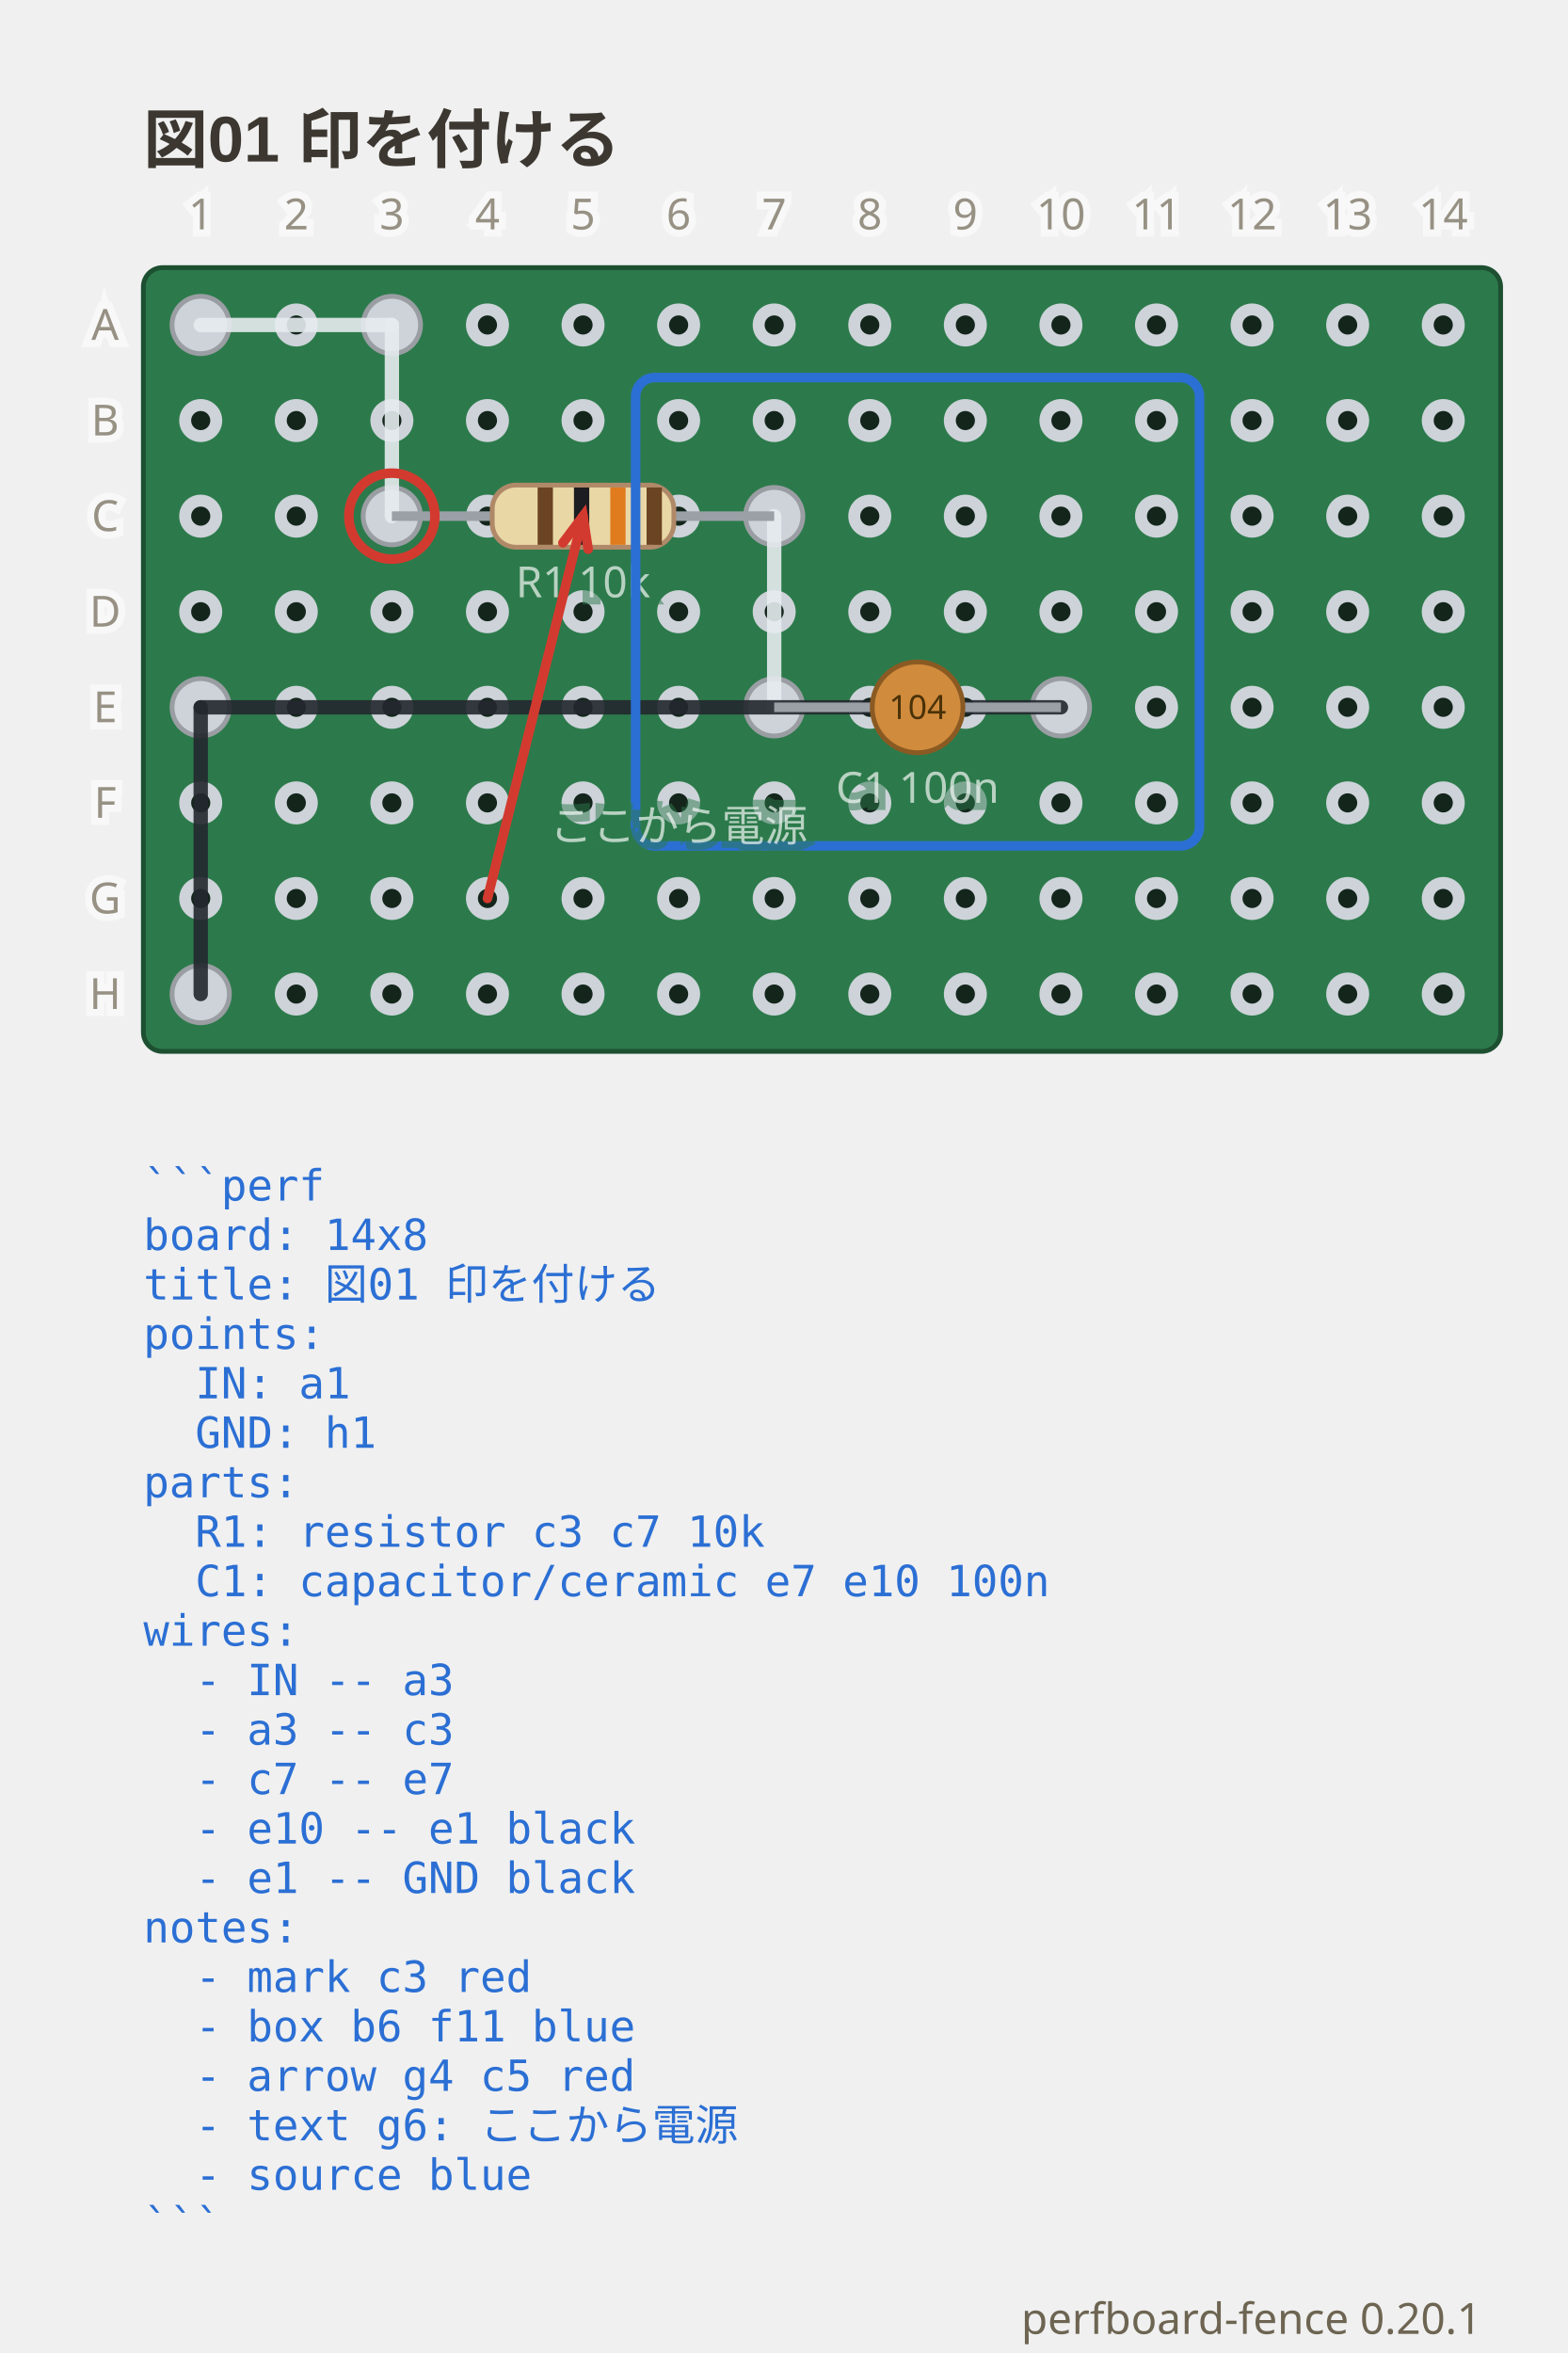
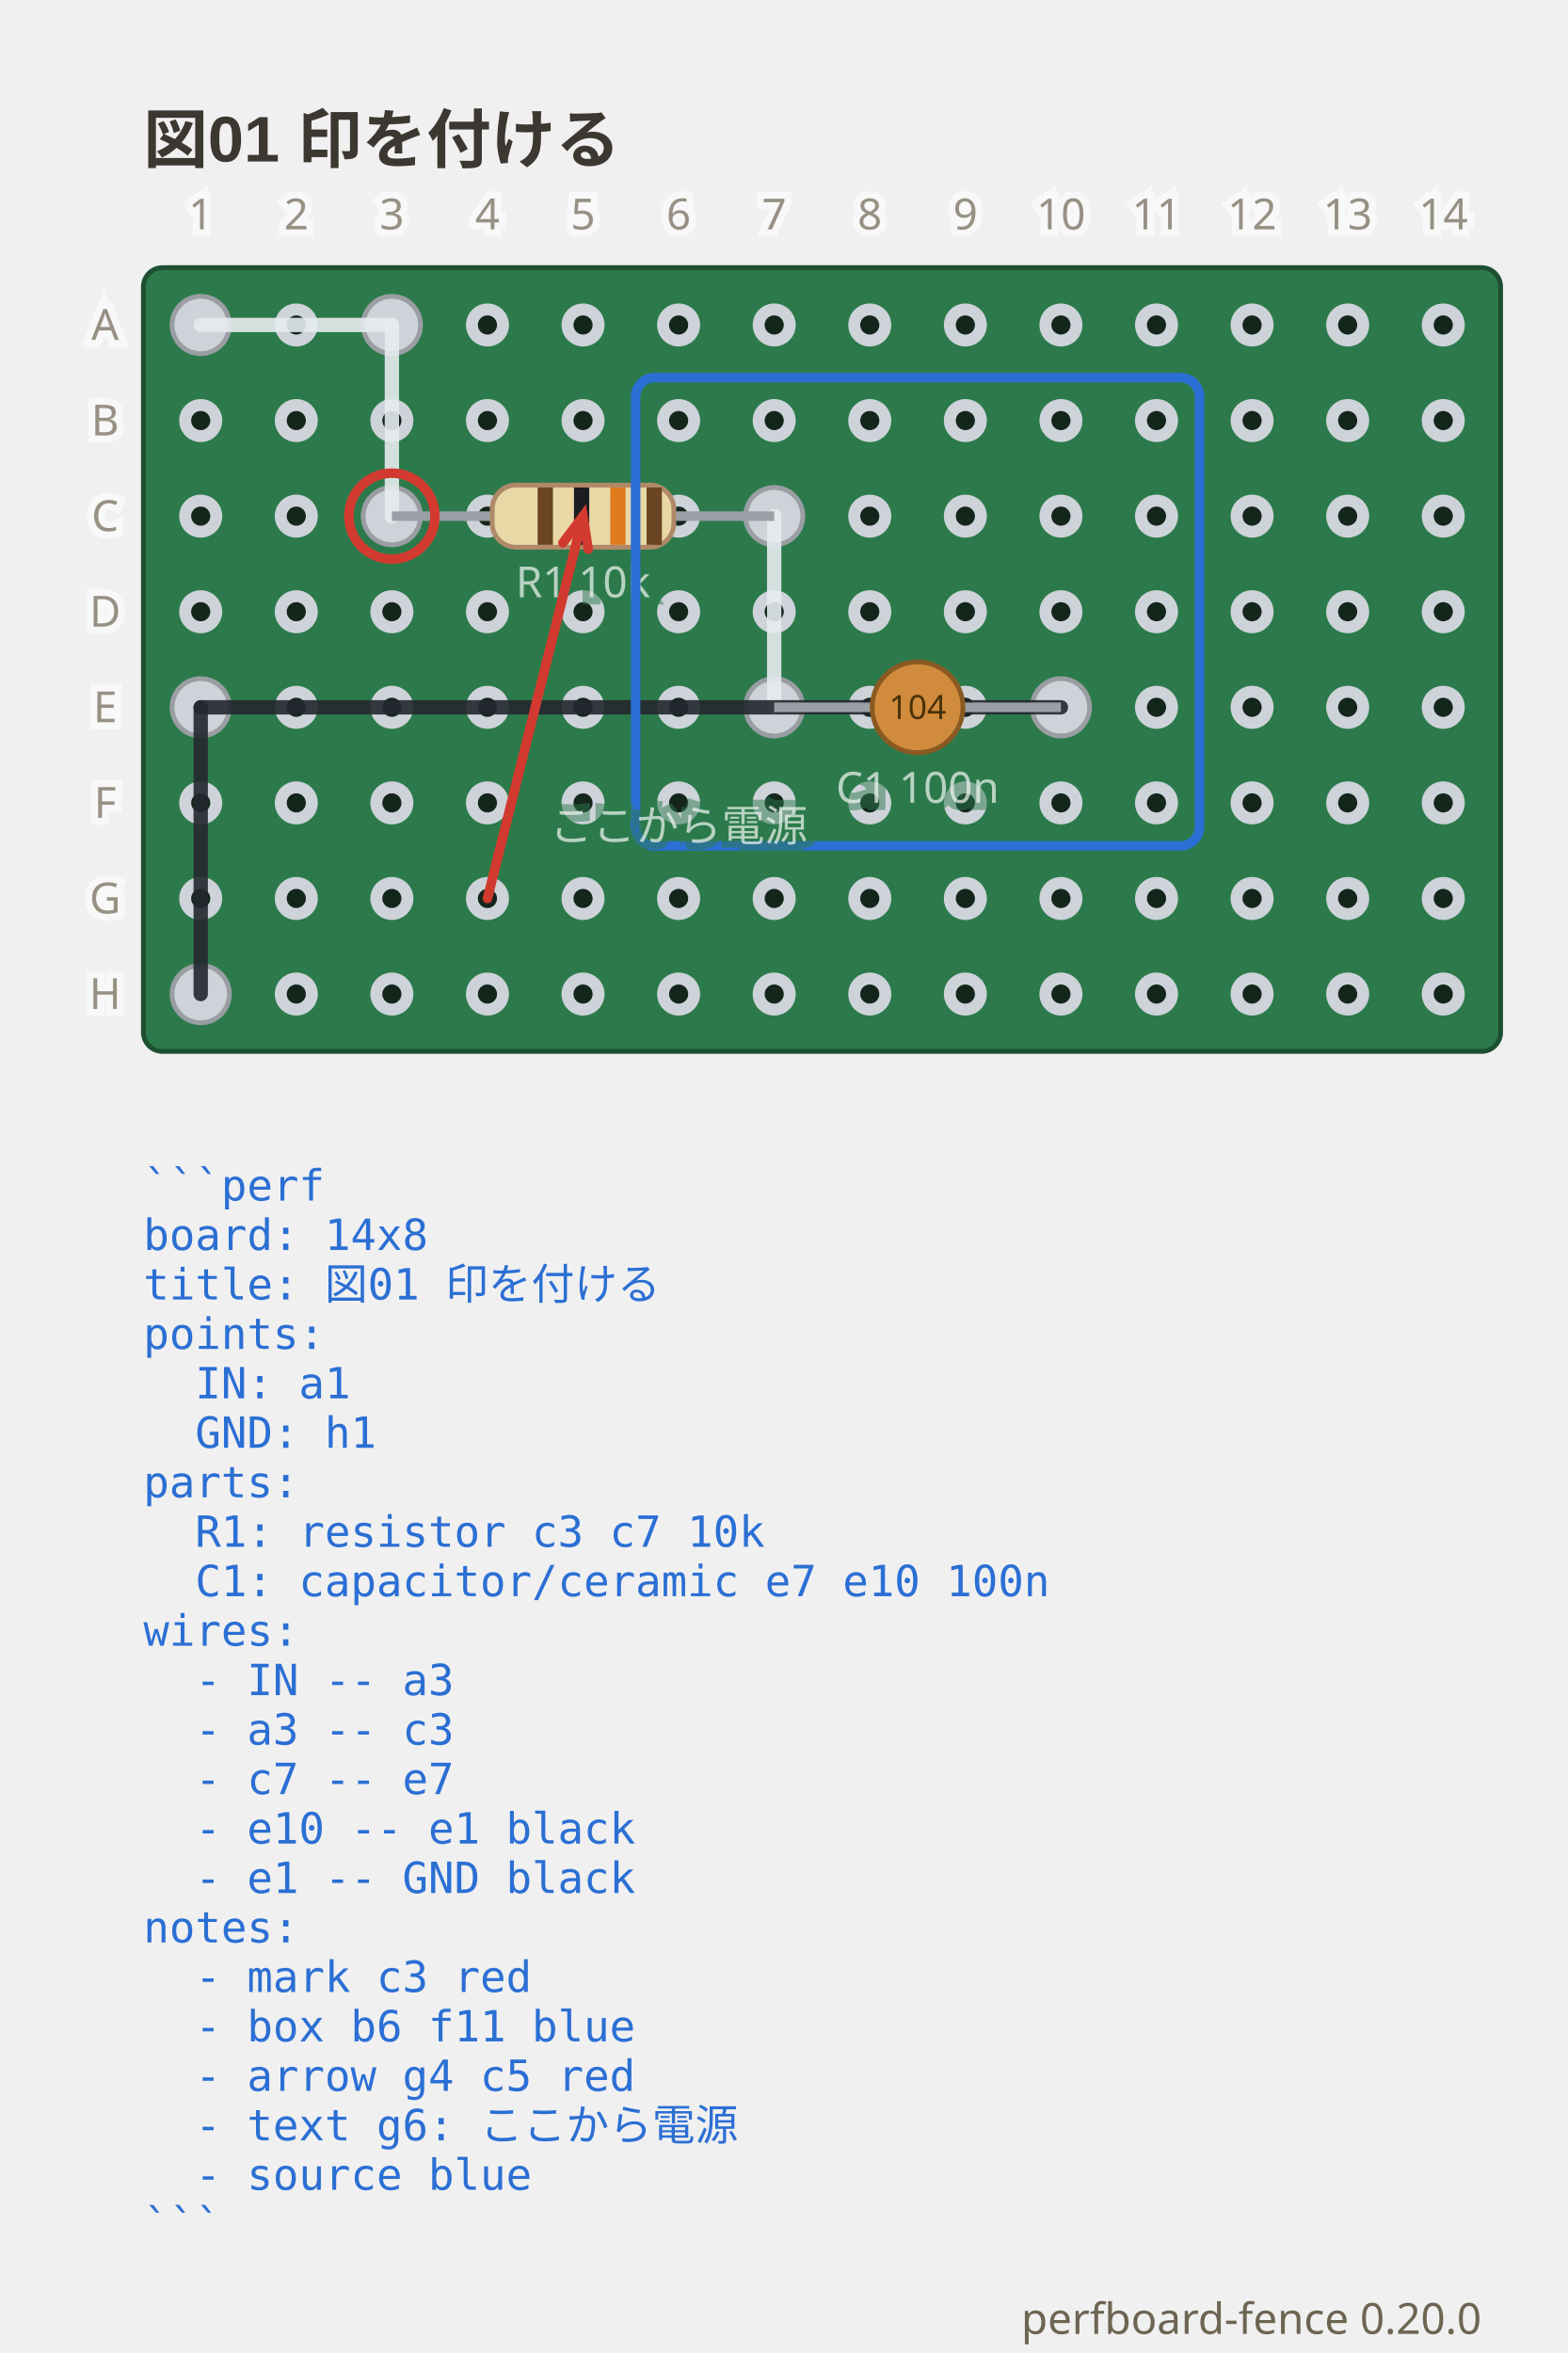
- <svg xmlns="http://www.w3.org/2000/svg" viewBox="0 0 328 492.35" width="328" height="492.35" data-perfboard-fence="0.20.1" role="img">
+ <svg xmlns="http://www.w3.org/2000/svg" viewBox="0 0 328 492.35" width="328" height="492.35" data-perfboard-fence="0.20.0" role="img">
  <text x="30" y="34" text-anchor="start" font-family="'Segoe UI', 'Helvetica Neue', Arial, 'Noto Sans', 'Hiragino Sans', 'Yu Gothic UI', 'Noto Sans CJK JP', sans-serif" fill="#3c3730" font-size="13.5" font-weight="600">図01 印を付ける</text>
  <rect x="30" y="56" width="284" height="164" rx="4" fill="#2c7a4b" stroke="#1d4f31" stroke-width="1" />
  <circle cx="42" cy="68" r="3.25" fill="#14261c" stroke="#cdd3d9" stroke-width="2.5" />
  <circle cx="62" cy="68" r="3.25" fill="#14261c" stroke="#cdd3d9" stroke-width="2.5" />
  <circle cx="82" cy="68" r="3.25" fill="#14261c" stroke="#cdd3d9" stroke-width="2.5" />
  <circle cx="102" cy="68" r="3.25" fill="#14261c" stroke="#cdd3d9" stroke-width="2.5" />
  <circle cx="122" cy="68" r="3.25" fill="#14261c" stroke="#cdd3d9" stroke-width="2.5" />
  <circle cx="142" cy="68" r="3.25" fill="#14261c" stroke="#cdd3d9" stroke-width="2.5" />
  <circle cx="162" cy="68" r="3.25" fill="#14261c" stroke="#cdd3d9" stroke-width="2.5" />
  <circle cx="182" cy="68" r="3.25" fill="#14261c" stroke="#cdd3d9" stroke-width="2.5" />
  <circle cx="202" cy="68" r="3.25" fill="#14261c" stroke="#cdd3d9" stroke-width="2.5" />
  <circle cx="222" cy="68" r="3.25" fill="#14261c" stroke="#cdd3d9" stroke-width="2.5" />
  <circle cx="242" cy="68" r="3.25" fill="#14261c" stroke="#cdd3d9" stroke-width="2.5" />
  <circle cx="262" cy="68" r="3.25" fill="#14261c" stroke="#cdd3d9" stroke-width="2.5" />
  <circle cx="282" cy="68" r="3.25" fill="#14261c" stroke="#cdd3d9" stroke-width="2.5" />
  <circle cx="302" cy="68" r="3.25" fill="#14261c" stroke="#cdd3d9" stroke-width="2.5" />
  <circle cx="42" cy="88" r="3.25" fill="#14261c" stroke="#cdd3d9" stroke-width="2.5" />
  <circle cx="62" cy="88" r="3.25" fill="#14261c" stroke="#cdd3d9" stroke-width="2.5" />
  <circle cx="82" cy="88" r="3.25" fill="#14261c" stroke="#cdd3d9" stroke-width="2.5" />
  <circle cx="102" cy="88" r="3.25" fill="#14261c" stroke="#cdd3d9" stroke-width="2.5" />
  <circle cx="122" cy="88" r="3.25" fill="#14261c" stroke="#cdd3d9" stroke-width="2.5" />
  <circle cx="142" cy="88" r="3.25" fill="#14261c" stroke="#cdd3d9" stroke-width="2.5" />
  <circle cx="162" cy="88" r="3.25" fill="#14261c" stroke="#cdd3d9" stroke-width="2.5" />
  <circle cx="182" cy="88" r="3.25" fill="#14261c" stroke="#cdd3d9" stroke-width="2.5" />
  <circle cx="202" cy="88" r="3.25" fill="#14261c" stroke="#cdd3d9" stroke-width="2.5" />
  <circle cx="222" cy="88" r="3.25" fill="#14261c" stroke="#cdd3d9" stroke-width="2.5" />
  <circle cx="242" cy="88" r="3.25" fill="#14261c" stroke="#cdd3d9" stroke-width="2.5" />
  <circle cx="262" cy="88" r="3.25" fill="#14261c" stroke="#cdd3d9" stroke-width="2.5" />
  <circle cx="282" cy="88" r="3.25" fill="#14261c" stroke="#cdd3d9" stroke-width="2.5" />
  <circle cx="302" cy="88" r="3.25" fill="#14261c" stroke="#cdd3d9" stroke-width="2.5" />
  <circle cx="42" cy="108" r="3.25" fill="#14261c" stroke="#cdd3d9" stroke-width="2.5" />
  <circle cx="62" cy="108" r="3.25" fill="#14261c" stroke="#cdd3d9" stroke-width="2.5" />
  <circle cx="82" cy="108" r="3.25" fill="#14261c" stroke="#cdd3d9" stroke-width="2.5" />
  <circle cx="102" cy="108" r="3.25" fill="#14261c" stroke="#cdd3d9" stroke-width="2.5" />
  <circle cx="122" cy="108" r="3.25" fill="#14261c" stroke="#cdd3d9" stroke-width="2.5" />
  <circle cx="142" cy="108" r="3.25" fill="#14261c" stroke="#cdd3d9" stroke-width="2.5" />
  <circle cx="162" cy="108" r="3.25" fill="#14261c" stroke="#cdd3d9" stroke-width="2.5" />
  <circle cx="182" cy="108" r="3.25" fill="#14261c" stroke="#cdd3d9" stroke-width="2.5" />
  <circle cx="202" cy="108" r="3.25" fill="#14261c" stroke="#cdd3d9" stroke-width="2.5" />
  <circle cx="222" cy="108" r="3.25" fill="#14261c" stroke="#cdd3d9" stroke-width="2.5" />
  <circle cx="242" cy="108" r="3.25" fill="#14261c" stroke="#cdd3d9" stroke-width="2.5" />
  <circle cx="262" cy="108" r="3.25" fill="#14261c" stroke="#cdd3d9" stroke-width="2.5" />
  <circle cx="282" cy="108" r="3.25" fill="#14261c" stroke="#cdd3d9" stroke-width="2.5" />
  <circle cx="302" cy="108" r="3.25" fill="#14261c" stroke="#cdd3d9" stroke-width="2.5" />
  <circle cx="42" cy="128" r="3.25" fill="#14261c" stroke="#cdd3d9" stroke-width="2.5" />
  <circle cx="62" cy="128" r="3.25" fill="#14261c" stroke="#cdd3d9" stroke-width="2.5" />
  <circle cx="82" cy="128" r="3.25" fill="#14261c" stroke="#cdd3d9" stroke-width="2.5" />
  <circle cx="102" cy="128" r="3.25" fill="#14261c" stroke="#cdd3d9" stroke-width="2.5" />
  <circle cx="122" cy="128" r="3.25" fill="#14261c" stroke="#cdd3d9" stroke-width="2.5" />
  <circle cx="142" cy="128" r="3.25" fill="#14261c" stroke="#cdd3d9" stroke-width="2.5" />
  <circle cx="162" cy="128" r="3.25" fill="#14261c" stroke="#cdd3d9" stroke-width="2.5" />
  <circle cx="182" cy="128" r="3.25" fill="#14261c" stroke="#cdd3d9" stroke-width="2.5" />
  <circle cx="202" cy="128" r="3.25" fill="#14261c" stroke="#cdd3d9" stroke-width="2.5" />
  <circle cx="222" cy="128" r="3.25" fill="#14261c" stroke="#cdd3d9" stroke-width="2.5" />
  <circle cx="242" cy="128" r="3.25" fill="#14261c" stroke="#cdd3d9" stroke-width="2.5" />
  <circle cx="262" cy="128" r="3.25" fill="#14261c" stroke="#cdd3d9" stroke-width="2.5" />
  <circle cx="282" cy="128" r="3.25" fill="#14261c" stroke="#cdd3d9" stroke-width="2.5" />
  <circle cx="302" cy="128" r="3.25" fill="#14261c" stroke="#cdd3d9" stroke-width="2.5" />
  <circle cx="42" cy="148" r="3.25" fill="#14261c" stroke="#cdd3d9" stroke-width="2.5" />
  <circle cx="62" cy="148" r="3.25" fill="#14261c" stroke="#cdd3d9" stroke-width="2.5" />
  <circle cx="82" cy="148" r="3.25" fill="#14261c" stroke="#cdd3d9" stroke-width="2.5" />
  <circle cx="102" cy="148" r="3.25" fill="#14261c" stroke="#cdd3d9" stroke-width="2.5" />
  <circle cx="122" cy="148" r="3.25" fill="#14261c" stroke="#cdd3d9" stroke-width="2.5" />
  <circle cx="142" cy="148" r="3.25" fill="#14261c" stroke="#cdd3d9" stroke-width="2.5" />
  <circle cx="162" cy="148" r="3.25" fill="#14261c" stroke="#cdd3d9" stroke-width="2.5" />
  <circle cx="182" cy="148" r="3.25" fill="#14261c" stroke="#cdd3d9" stroke-width="2.5" />
  <circle cx="202" cy="148" r="3.25" fill="#14261c" stroke="#cdd3d9" stroke-width="2.5" />
  <circle cx="222" cy="148" r="3.25" fill="#14261c" stroke="#cdd3d9" stroke-width="2.5" />
  <circle cx="242" cy="148" r="3.25" fill="#14261c" stroke="#cdd3d9" stroke-width="2.5" />
  <circle cx="262" cy="148" r="3.25" fill="#14261c" stroke="#cdd3d9" stroke-width="2.5" />
  <circle cx="282" cy="148" r="3.25" fill="#14261c" stroke="#cdd3d9" stroke-width="2.5" />
  <circle cx="302" cy="148" r="3.25" fill="#14261c" stroke="#cdd3d9" stroke-width="2.5" />
  <circle cx="42" cy="168" r="3.25" fill="#14261c" stroke="#cdd3d9" stroke-width="2.5" />
  <circle cx="62" cy="168" r="3.25" fill="#14261c" stroke="#cdd3d9" stroke-width="2.5" />
  <circle cx="82" cy="168" r="3.25" fill="#14261c" stroke="#cdd3d9" stroke-width="2.5" />
  <circle cx="102" cy="168" r="3.25" fill="#14261c" stroke="#cdd3d9" stroke-width="2.5" />
  <circle cx="122" cy="168" r="3.25" fill="#14261c" stroke="#cdd3d9" stroke-width="2.5" />
  <circle cx="142" cy="168" r="3.25" fill="#14261c" stroke="#cdd3d9" stroke-width="2.5" />
  <circle cx="162" cy="168" r="3.25" fill="#14261c" stroke="#cdd3d9" stroke-width="2.5" />
  <circle cx="182" cy="168" r="3.25" fill="#14261c" stroke="#cdd3d9" stroke-width="2.5" />
  <circle cx="202" cy="168" r="3.25" fill="#14261c" stroke="#cdd3d9" stroke-width="2.5" />
  <circle cx="222" cy="168" r="3.25" fill="#14261c" stroke="#cdd3d9" stroke-width="2.5" />
  <circle cx="242" cy="168" r="3.25" fill="#14261c" stroke="#cdd3d9" stroke-width="2.5" />
  <circle cx="262" cy="168" r="3.25" fill="#14261c" stroke="#cdd3d9" stroke-width="2.5" />
  <circle cx="282" cy="168" r="3.25" fill="#14261c" stroke="#cdd3d9" stroke-width="2.5" />
  <circle cx="302" cy="168" r="3.25" fill="#14261c" stroke="#cdd3d9" stroke-width="2.5" />
  <circle cx="42" cy="188" r="3.25" fill="#14261c" stroke="#cdd3d9" stroke-width="2.5" />
  <circle cx="62" cy="188" r="3.25" fill="#14261c" stroke="#cdd3d9" stroke-width="2.5" />
  <circle cx="82" cy="188" r="3.25" fill="#14261c" stroke="#cdd3d9" stroke-width="2.5" />
  <circle cx="102" cy="188" r="3.25" fill="#14261c" stroke="#cdd3d9" stroke-width="2.5" />
  <circle cx="122" cy="188" r="3.25" fill="#14261c" stroke="#cdd3d9" stroke-width="2.5" />
  <circle cx="142" cy="188" r="3.25" fill="#14261c" stroke="#cdd3d9" stroke-width="2.5" />
  <circle cx="162" cy="188" r="3.25" fill="#14261c" stroke="#cdd3d9" stroke-width="2.5" />
  <circle cx="182" cy="188" r="3.25" fill="#14261c" stroke="#cdd3d9" stroke-width="2.5" />
  <circle cx="202" cy="188" r="3.25" fill="#14261c" stroke="#cdd3d9" stroke-width="2.5" />
  <circle cx="222" cy="188" r="3.25" fill="#14261c" stroke="#cdd3d9" stroke-width="2.5" />
  <circle cx="242" cy="188" r="3.25" fill="#14261c" stroke="#cdd3d9" stroke-width="2.5" />
  <circle cx="262" cy="188" r="3.25" fill="#14261c" stroke="#cdd3d9" stroke-width="2.5" />
  <circle cx="282" cy="188" r="3.25" fill="#14261c" stroke="#cdd3d9" stroke-width="2.5" />
  <circle cx="302" cy="188" r="3.25" fill="#14261c" stroke="#cdd3d9" stroke-width="2.5" />
  <circle cx="42" cy="208" r="3.25" fill="#14261c" stroke="#cdd3d9" stroke-width="2.5" />
  <circle cx="62" cy="208" r="3.25" fill="#14261c" stroke="#cdd3d9" stroke-width="2.5" />
  <circle cx="82" cy="208" r="3.25" fill="#14261c" stroke="#cdd3d9" stroke-width="2.5" />
  <circle cx="102" cy="208" r="3.25" fill="#14261c" stroke="#cdd3d9" stroke-width="2.5" />
  <circle cx="122" cy="208" r="3.25" fill="#14261c" stroke="#cdd3d9" stroke-width="2.5" />
  <circle cx="142" cy="208" r="3.25" fill="#14261c" stroke="#cdd3d9" stroke-width="2.5" />
  <circle cx="162" cy="208" r="3.25" fill="#14261c" stroke="#cdd3d9" stroke-width="2.5" />
  <circle cx="182" cy="208" r="3.25" fill="#14261c" stroke="#cdd3d9" stroke-width="2.5" />
  <circle cx="202" cy="208" r="3.25" fill="#14261c" stroke="#cdd3d9" stroke-width="2.5" />
  <circle cx="222" cy="208" r="3.25" fill="#14261c" stroke="#cdd3d9" stroke-width="2.5" />
  <circle cx="242" cy="208" r="3.25" fill="#14261c" stroke="#cdd3d9" stroke-width="2.5" />
  <circle cx="262" cy="208" r="3.25" fill="#14261c" stroke="#cdd3d9" stroke-width="2.5" />
  <circle cx="282" cy="208" r="3.25" fill="#14261c" stroke="#cdd3d9" stroke-width="2.5" />
  <circle cx="302" cy="208" r="3.25" fill="#14261c" stroke="#cdd3d9" stroke-width="2.5" />
  <circle cx="82" cy="108" r="6" fill="#cdd3d9" stroke="#9a9ea3" stroke-width="1" />
  <circle cx="162" cy="108" r="6" fill="#cdd3d9" stroke="#9a9ea3" stroke-width="1" />
  <circle cx="162" cy="148" r="6" fill="#cdd3d9" stroke="#9a9ea3" stroke-width="1" />
  <circle cx="222" cy="148" r="6" fill="#cdd3d9" stroke="#9a9ea3" stroke-width="1" />
  <circle cx="42" cy="68" r="6" fill="#cdd3d9" stroke="#9a9ea3" stroke-width="1" />
  <circle cx="82" cy="68" r="6" fill="#cdd3d9" stroke="#9a9ea3" stroke-width="1" />
  <circle cx="42" cy="148" r="6" fill="#cdd3d9" stroke="#9a9ea3" stroke-width="1" />
  <circle cx="42" cy="208" r="6" fill="#cdd3d9" stroke="#9a9ea3" stroke-width="1" />
  <line x1="42" y1="68" x2="82" y2="68" stroke="#e6ebef" stroke-width="3" stroke-linecap="round" stroke-opacity="0.9" />
  <line x1="82" y1="68" x2="82" y2="108" stroke="#e6ebef" stroke-width="3" stroke-linecap="round" stroke-opacity="0.9" />
  <line x1="162" y1="108" x2="162" y2="148" stroke="#e6ebef" stroke-width="3" stroke-linecap="round" stroke-opacity="0.9" />
  <line x1="222" y1="148" x2="42" y2="148" stroke="#23272e" stroke-width="3" stroke-linecap="round" stroke-opacity="0.9" />
  <line x1="42" y1="148" x2="42" y2="208" stroke="#23272e" stroke-width="3" stroke-linecap="round" stroke-opacity="0.9" />
  <line x1="82" y1="108" x2="162" y2="108" stroke="#9aa0a6" stroke-width="2" />
  <g transform="translate(122 108) rotate(0)">
    <rect x="-19" y="-6.5" width="38" height="13" rx="5" fill="#e9d8a6" stroke="#b08968" />
    <rect x="-9.5" y="-6" width="3.2" height="12" fill="#6b4423" />
    <rect x="-1.9" y="-6" width="3.2" height="12" fill="#1b1d21" />
    <rect x="5.7" y="-6" width="3.2" height="12" fill="#e07b1e" />
    <rect x="13.3" y="-6" width="3.2" height="12" fill="#6b4423" />
  </g>
  <text x="122" y="124.98" text-anchor="middle" font-family="ui-sans-serif, system-ui, sans-serif" stroke="#2c7a4b" stroke-width="3" fill="#2c7a4b" font-size="9" opacity="0.5" aria-hidden="true">R1 10k</text>
  <text x="122" y="124.98" text-anchor="middle" font-family="ui-sans-serif, system-ui, sans-serif" fill="#f4f8f5" font-size="9" opacity="0.7">R1 10k</text>
  <line x1="162" y1="148" x2="222" y2="148" stroke="#9aa0a6" stroke-width="2" />
  <g transform="translate(192 148) rotate(0)">
    <circle cx="0" cy="0" r="9.5" fill="#d18b3c" stroke="#8a5a22" />
    <text x="0" y="2.45" text-anchor="middle" font-family="ui-sans-serif, system-ui, sans-serif" font-size="7" fill="#4a3208">104</text>
  </g>
  <text x="192" y="167.98" text-anchor="middle" font-family="ui-sans-serif, system-ui, sans-serif" stroke="#2c7a4b" stroke-width="3" fill="#2c7a4b" font-size="9" opacity="0.5" aria-hidden="true">C1 100n</text>
  <text x="192" y="167.98" text-anchor="middle" font-family="ui-sans-serif, system-ui, sans-serif" fill="#f4f8f5" font-size="9" opacity="0.7">C1 100n</text>
  <text x="22" y="68" text-anchor="middle" font-family="ui-sans-serif, system-ui, sans-serif" stroke="#ffffff" stroke-width="3" fill="#ffffff" font-size="9" dominant-baseline="middle" opacity="0.5" aria-hidden="true">A</text>
  <text x="22" y="68" text-anchor="middle" font-family="ui-sans-serif, system-ui, sans-serif" fill="#6d6552" font-size="9" dominant-baseline="middle" opacity="0.7">A</text>
  <text x="22" y="88" text-anchor="middle" font-family="ui-sans-serif, system-ui, sans-serif" stroke="#ffffff" stroke-width="3" fill="#ffffff" font-size="9" dominant-baseline="middle" opacity="0.5" aria-hidden="true">B</text>
  <text x="22" y="88" text-anchor="middle" font-family="ui-sans-serif, system-ui, sans-serif" fill="#6d6552" font-size="9" dominant-baseline="middle" opacity="0.7">B</text>
  <text x="22" y="108" text-anchor="middle" font-family="ui-sans-serif, system-ui, sans-serif" stroke="#ffffff" stroke-width="3" fill="#ffffff" font-size="9" dominant-baseline="middle" opacity="0.5" aria-hidden="true">C</text>
  <text x="22" y="108" text-anchor="middle" font-family="ui-sans-serif, system-ui, sans-serif" fill="#6d6552" font-size="9" dominant-baseline="middle" opacity="0.7">C</text>
  <text x="22" y="128" text-anchor="middle" font-family="ui-sans-serif, system-ui, sans-serif" stroke="#ffffff" stroke-width="3" fill="#ffffff" font-size="9" dominant-baseline="middle" opacity="0.5" aria-hidden="true">D</text>
  <text x="22" y="128" text-anchor="middle" font-family="ui-sans-serif, system-ui, sans-serif" fill="#6d6552" font-size="9" dominant-baseline="middle" opacity="0.7">D</text>
  <text x="22" y="148" text-anchor="middle" font-family="ui-sans-serif, system-ui, sans-serif" stroke="#ffffff" stroke-width="3" fill="#ffffff" font-size="9" dominant-baseline="middle" opacity="0.5" aria-hidden="true">E</text>
  <text x="22" y="148" text-anchor="middle" font-family="ui-sans-serif, system-ui, sans-serif" fill="#6d6552" font-size="9" dominant-baseline="middle" opacity="0.7">E</text>
  <text x="22" y="168" text-anchor="middle" font-family="ui-sans-serif, system-ui, sans-serif" stroke="#ffffff" stroke-width="3" fill="#ffffff" font-size="9" dominant-baseline="middle" opacity="0.5" aria-hidden="true">F</text>
  <text x="22" y="168" text-anchor="middle" font-family="ui-sans-serif, system-ui, sans-serif" fill="#6d6552" font-size="9" dominant-baseline="middle" opacity="0.7">F</text>
  <text x="22" y="188" text-anchor="middle" font-family="ui-sans-serif, system-ui, sans-serif" stroke="#ffffff" stroke-width="3" fill="#ffffff" font-size="9" dominant-baseline="middle" opacity="0.5" aria-hidden="true">G</text>
  <text x="22" y="188" text-anchor="middle" font-family="ui-sans-serif, system-ui, sans-serif" fill="#6d6552" font-size="9" dominant-baseline="middle" opacity="0.7">G</text>
  <text x="22" y="208" text-anchor="middle" font-family="ui-sans-serif, system-ui, sans-serif" stroke="#ffffff" stroke-width="3" fill="#ffffff" font-size="9" dominant-baseline="middle" opacity="0.5" aria-hidden="true">H</text>
  <text x="22" y="208" text-anchor="middle" font-family="ui-sans-serif, system-ui, sans-serif" fill="#6d6552" font-size="9" dominant-baseline="middle" opacity="0.7">H</text>
  <text x="42" y="48" text-anchor="middle" font-family="ui-sans-serif, system-ui, sans-serif" stroke="#ffffff" stroke-width="3" fill="#ffffff" font-size="9" opacity="0.5" aria-hidden="true">1</text>
  <text x="42" y="48" text-anchor="middle" font-family="ui-sans-serif, system-ui, sans-serif" fill="#6d6552" font-size="9" opacity="0.7">1</text>
  <text x="62" y="48" text-anchor="middle" font-family="ui-sans-serif, system-ui, sans-serif" stroke="#ffffff" stroke-width="3" fill="#ffffff" font-size="9" opacity="0.5" aria-hidden="true">2</text>
  <text x="62" y="48" text-anchor="middle" font-family="ui-sans-serif, system-ui, sans-serif" fill="#6d6552" font-size="9" opacity="0.7">2</text>
  <text x="82" y="48" text-anchor="middle" font-family="ui-sans-serif, system-ui, sans-serif" stroke="#ffffff" stroke-width="3" fill="#ffffff" font-size="9" opacity="0.5" aria-hidden="true">3</text>
  <text x="82" y="48" text-anchor="middle" font-family="ui-sans-serif, system-ui, sans-serif" fill="#6d6552" font-size="9" opacity="0.7">3</text>
  <text x="102" y="48" text-anchor="middle" font-family="ui-sans-serif, system-ui, sans-serif" stroke="#ffffff" stroke-width="3" fill="#ffffff" font-size="9" opacity="0.5" aria-hidden="true">4</text>
  <text x="102" y="48" text-anchor="middle" font-family="ui-sans-serif, system-ui, sans-serif" fill="#6d6552" font-size="9" opacity="0.7">4</text>
  <text x="122" y="48" text-anchor="middle" font-family="ui-sans-serif, system-ui, sans-serif" stroke="#ffffff" stroke-width="3" fill="#ffffff" font-size="9" opacity="0.5" aria-hidden="true">5</text>
  <text x="122" y="48" text-anchor="middle" font-family="ui-sans-serif, system-ui, sans-serif" fill="#6d6552" font-size="9" opacity="0.7">5</text>
  <text x="142" y="48" text-anchor="middle" font-family="ui-sans-serif, system-ui, sans-serif" stroke="#ffffff" stroke-width="3" fill="#ffffff" font-size="9" opacity="0.5" aria-hidden="true">6</text>
  <text x="142" y="48" text-anchor="middle" font-family="ui-sans-serif, system-ui, sans-serif" fill="#6d6552" font-size="9" opacity="0.7">6</text>
  <text x="162" y="48" text-anchor="middle" font-family="ui-sans-serif, system-ui, sans-serif" stroke="#ffffff" stroke-width="3" fill="#ffffff" font-size="9" opacity="0.5" aria-hidden="true">7</text>
  <text x="162" y="48" text-anchor="middle" font-family="ui-sans-serif, system-ui, sans-serif" fill="#6d6552" font-size="9" opacity="0.7">7</text>
  <text x="182" y="48" text-anchor="middle" font-family="ui-sans-serif, system-ui, sans-serif" stroke="#ffffff" stroke-width="3" fill="#ffffff" font-size="9" opacity="0.5" aria-hidden="true">8</text>
  <text x="182" y="48" text-anchor="middle" font-family="ui-sans-serif, system-ui, sans-serif" fill="#6d6552" font-size="9" opacity="0.7">8</text>
  <text x="202" y="48" text-anchor="middle" font-family="ui-sans-serif, system-ui, sans-serif" stroke="#ffffff" stroke-width="3" fill="#ffffff" font-size="9" opacity="0.5" aria-hidden="true">9</text>
  <text x="202" y="48" text-anchor="middle" font-family="ui-sans-serif, system-ui, sans-serif" fill="#6d6552" font-size="9" opacity="0.7">9</text>
  <text x="222" y="48" text-anchor="middle" font-family="ui-sans-serif, system-ui, sans-serif" stroke="#ffffff" stroke-width="3" fill="#ffffff" font-size="9" opacity="0.5" aria-hidden="true">10</text>
  <text x="222" y="48" text-anchor="middle" font-family="ui-sans-serif, system-ui, sans-serif" fill="#6d6552" font-size="9" opacity="0.7">10</text>
  <text x="242" y="48" text-anchor="middle" font-family="ui-sans-serif, system-ui, sans-serif" stroke="#ffffff" stroke-width="3" fill="#ffffff" font-size="9" opacity="0.5" aria-hidden="true">11</text>
  <text x="242" y="48" text-anchor="middle" font-family="ui-sans-serif, system-ui, sans-serif" fill="#6d6552" font-size="9" opacity="0.7">11</text>
  <text x="262" y="48" text-anchor="middle" font-family="ui-sans-serif, system-ui, sans-serif" stroke="#ffffff" stroke-width="3" fill="#ffffff" font-size="9" opacity="0.5" aria-hidden="true">12</text>
  <text x="262" y="48" text-anchor="middle" font-family="ui-sans-serif, system-ui, sans-serif" fill="#6d6552" font-size="9" opacity="0.7">12</text>
  <text x="282" y="48" text-anchor="middle" font-family="ui-sans-serif, system-ui, sans-serif" stroke="#ffffff" stroke-width="3" fill="#ffffff" font-size="9" opacity="0.5" aria-hidden="true">13</text>
  <text x="282" y="48" text-anchor="middle" font-family="ui-sans-serif, system-ui, sans-serif" fill="#6d6552" font-size="9" opacity="0.7">13</text>
  <text x="302" y="48" text-anchor="middle" font-family="ui-sans-serif, system-ui, sans-serif" stroke="#ffffff" stroke-width="3" fill="#ffffff" font-size="9" opacity="0.5" aria-hidden="true">14</text>
  <text x="302" y="48" text-anchor="middle" font-family="ui-sans-serif, system-ui, sans-serif" fill="#6d6552" font-size="9" opacity="0.7">14</text>
  <circle cx="82" cy="108" r="9" fill="none" stroke="#d33a2f" stroke-width="2" />
  <rect x="133" y="79" width="118" height="98" rx="4" fill="none" stroke="#2b6fd4" stroke-width="2" />
  <line x1="102" y1="188" x2="122" y2="108" stroke="#d33a2f" stroke-width="2" stroke-linecap="round" />
  <polyline points="117.79,113.59 122,108 123.08,114.92" fill="none" stroke="#d33a2f" stroke-width="2" stroke-linecap="round" />
  <text x="142" y="176" text-anchor="middle" font-family="ui-sans-serif, system-ui, sans-serif" stroke="#2c7a4b" stroke-width="3" fill="#2c7a4b" font-size="9" opacity="0.5" aria-hidden="true">ここから電源</text>
  <text x="142" y="176" text-anchor="middle" font-family="ui-sans-serif, system-ui, sans-serif" fill="#f4f8f5" font-size="9" opacity="0.7">ここから電源</text>
  <text x="30" y="251.2" text-anchor="start" font-family="ui-monospace, 'DejaVu Sans Mono', 'Noto Sans Mono CJK JP', monospace" fill="#2b6fd4" font-size="9" xml:space="preserve">```perf</text>
  <text x="30" y="261.55" text-anchor="start" font-family="ui-monospace, 'DejaVu Sans Mono', 'Noto Sans Mono CJK JP', monospace" fill="#2b6fd4" font-size="9" xml:space="preserve">board: 14x8</text>
  <text x="30" y="271.9" text-anchor="start" font-family="ui-monospace, 'DejaVu Sans Mono', 'Noto Sans Mono CJK JP', monospace" fill="#2b6fd4" font-size="9" xml:space="preserve">title: 図01 印を付ける</text>
  <text x="30" y="282.25" text-anchor="start" font-family="ui-monospace, 'DejaVu Sans Mono', 'Noto Sans Mono CJK JP', monospace" fill="#2b6fd4" font-size="9" xml:space="preserve">points:</text>
  <text x="30" y="292.6" text-anchor="start" font-family="ui-monospace, 'DejaVu Sans Mono', 'Noto Sans Mono CJK JP', monospace" fill="#2b6fd4" font-size="9" xml:space="preserve">  IN: a1</text>
  <text x="30" y="302.95" text-anchor="start" font-family="ui-monospace, 'DejaVu Sans Mono', 'Noto Sans Mono CJK JP', monospace" fill="#2b6fd4" font-size="9" xml:space="preserve">  GND: h1</text>
  <text x="30" y="313.3" text-anchor="start" font-family="ui-monospace, 'DejaVu Sans Mono', 'Noto Sans Mono CJK JP', monospace" fill="#2b6fd4" font-size="9" xml:space="preserve">parts:</text>
  <text x="30" y="323.65" text-anchor="start" font-family="ui-monospace, 'DejaVu Sans Mono', 'Noto Sans Mono CJK JP', monospace" fill="#2b6fd4" font-size="9" xml:space="preserve">  R1: resistor c3 c7 10k</text>
  <text x="30" y="334" text-anchor="start" font-family="ui-monospace, 'DejaVu Sans Mono', 'Noto Sans Mono CJK JP', monospace" fill="#2b6fd4" font-size="9" xml:space="preserve">  C1: capacitor/ceramic e7 e10 100n</text>
  <text x="30" y="344.35" text-anchor="start" font-family="ui-monospace, 'DejaVu Sans Mono', 'Noto Sans Mono CJK JP', monospace" fill="#2b6fd4" font-size="9" xml:space="preserve">wires:</text>
  <text x="30" y="354.7" text-anchor="start" font-family="ui-monospace, 'DejaVu Sans Mono', 'Noto Sans Mono CJK JP', monospace" fill="#2b6fd4" font-size="9" xml:space="preserve">  - IN -- a3</text>
  <text x="30" y="365.05" text-anchor="start" font-family="ui-monospace, 'DejaVu Sans Mono', 'Noto Sans Mono CJK JP', monospace" fill="#2b6fd4" font-size="9" xml:space="preserve">  - a3 -- c3</text>
  <text x="30" y="375.4" text-anchor="start" font-family="ui-monospace, 'DejaVu Sans Mono', 'Noto Sans Mono CJK JP', monospace" fill="#2b6fd4" font-size="9" xml:space="preserve">  - c7 -- e7</text>
  <text x="30" y="385.75" text-anchor="start" font-family="ui-monospace, 'DejaVu Sans Mono', 'Noto Sans Mono CJK JP', monospace" fill="#2b6fd4" font-size="9" xml:space="preserve">  - e10 -- e1 black</text>
  <text x="30" y="396.1" text-anchor="start" font-family="ui-monospace, 'DejaVu Sans Mono', 'Noto Sans Mono CJK JP', monospace" fill="#2b6fd4" font-size="9" xml:space="preserve">  - e1 -- GND black</text>
  <text x="30" y="406.45" text-anchor="start" font-family="ui-monospace, 'DejaVu Sans Mono', 'Noto Sans Mono CJK JP', monospace" fill="#2b6fd4" font-size="9" xml:space="preserve">notes:</text>
  <text x="30" y="416.8" text-anchor="start" font-family="ui-monospace, 'DejaVu Sans Mono', 'Noto Sans Mono CJK JP', monospace" fill="#2b6fd4" font-size="9" xml:space="preserve">  - mark c3 red</text>
  <text x="30" y="427.15" text-anchor="start" font-family="ui-monospace, 'DejaVu Sans Mono', 'Noto Sans Mono CJK JP', monospace" fill="#2b6fd4" font-size="9" xml:space="preserve">  - box b6 f11 blue</text>
  <text x="30" y="437.5" text-anchor="start" font-family="ui-monospace, 'DejaVu Sans Mono', 'Noto Sans Mono CJK JP', monospace" fill="#2b6fd4" font-size="9" xml:space="preserve">  - arrow g4 c5 red</text>
  <text x="30" y="447.85" text-anchor="start" font-family="ui-monospace, 'DejaVu Sans Mono', 'Noto Sans Mono CJK JP', monospace" fill="#2b6fd4" font-size="9" xml:space="preserve">  - text g6: ここから電源</text>
  <text x="30" y="458.2" text-anchor="start" font-family="ui-monospace, 'DejaVu Sans Mono', 'Noto Sans Mono CJK JP', monospace" fill="#2b6fd4" font-size="9" xml:space="preserve">  - source blue</text>
  <text x="30" y="468.55" text-anchor="start" font-family="ui-monospace, 'DejaVu Sans Mono', 'Noto Sans Mono CJK JP', monospace" fill="#2b6fd4" font-size="9" xml:space="preserve">```</text>
-   <text x="310" y="488.35" text-anchor="end" font-family="ui-sans-serif, system-ui, sans-serif" fill="#6d6552" font-size="9">perfboard-fence 0.20.1</text>
+   <text x="310" y="488.35" text-anchor="end" font-family="ui-sans-serif, system-ui, sans-serif" fill="#6d6552" font-size="9">perfboard-fence 0.20.0</text>
</svg>
